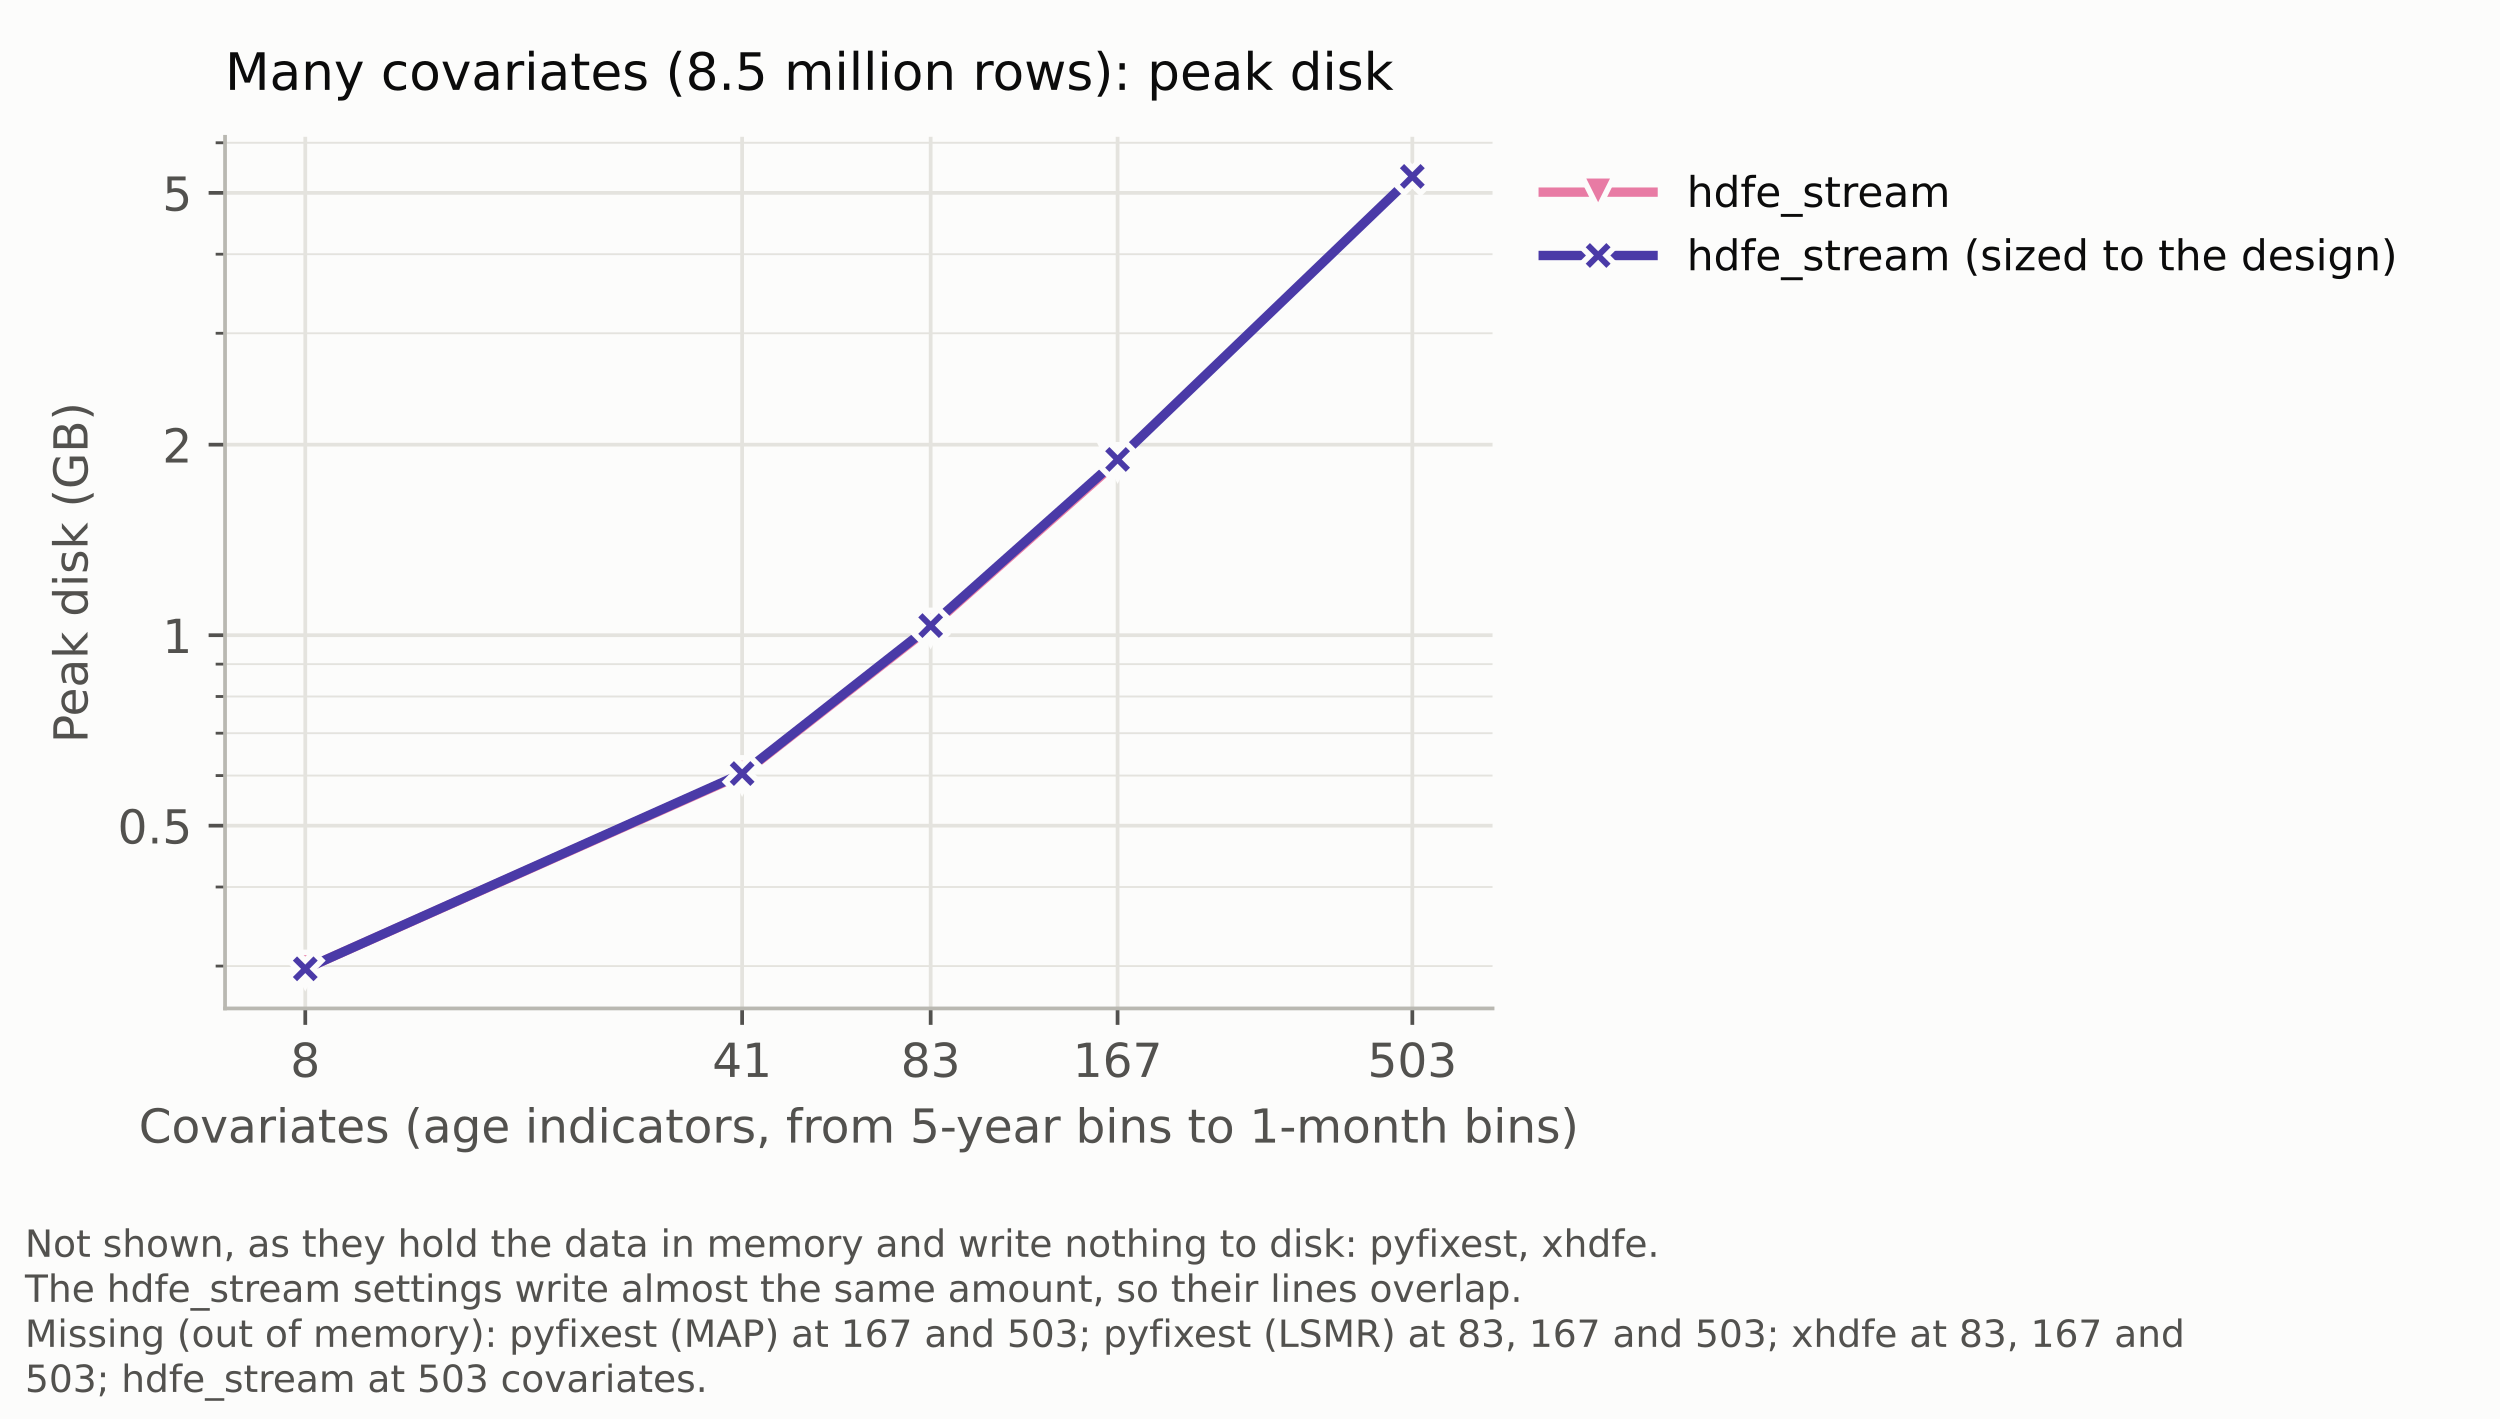
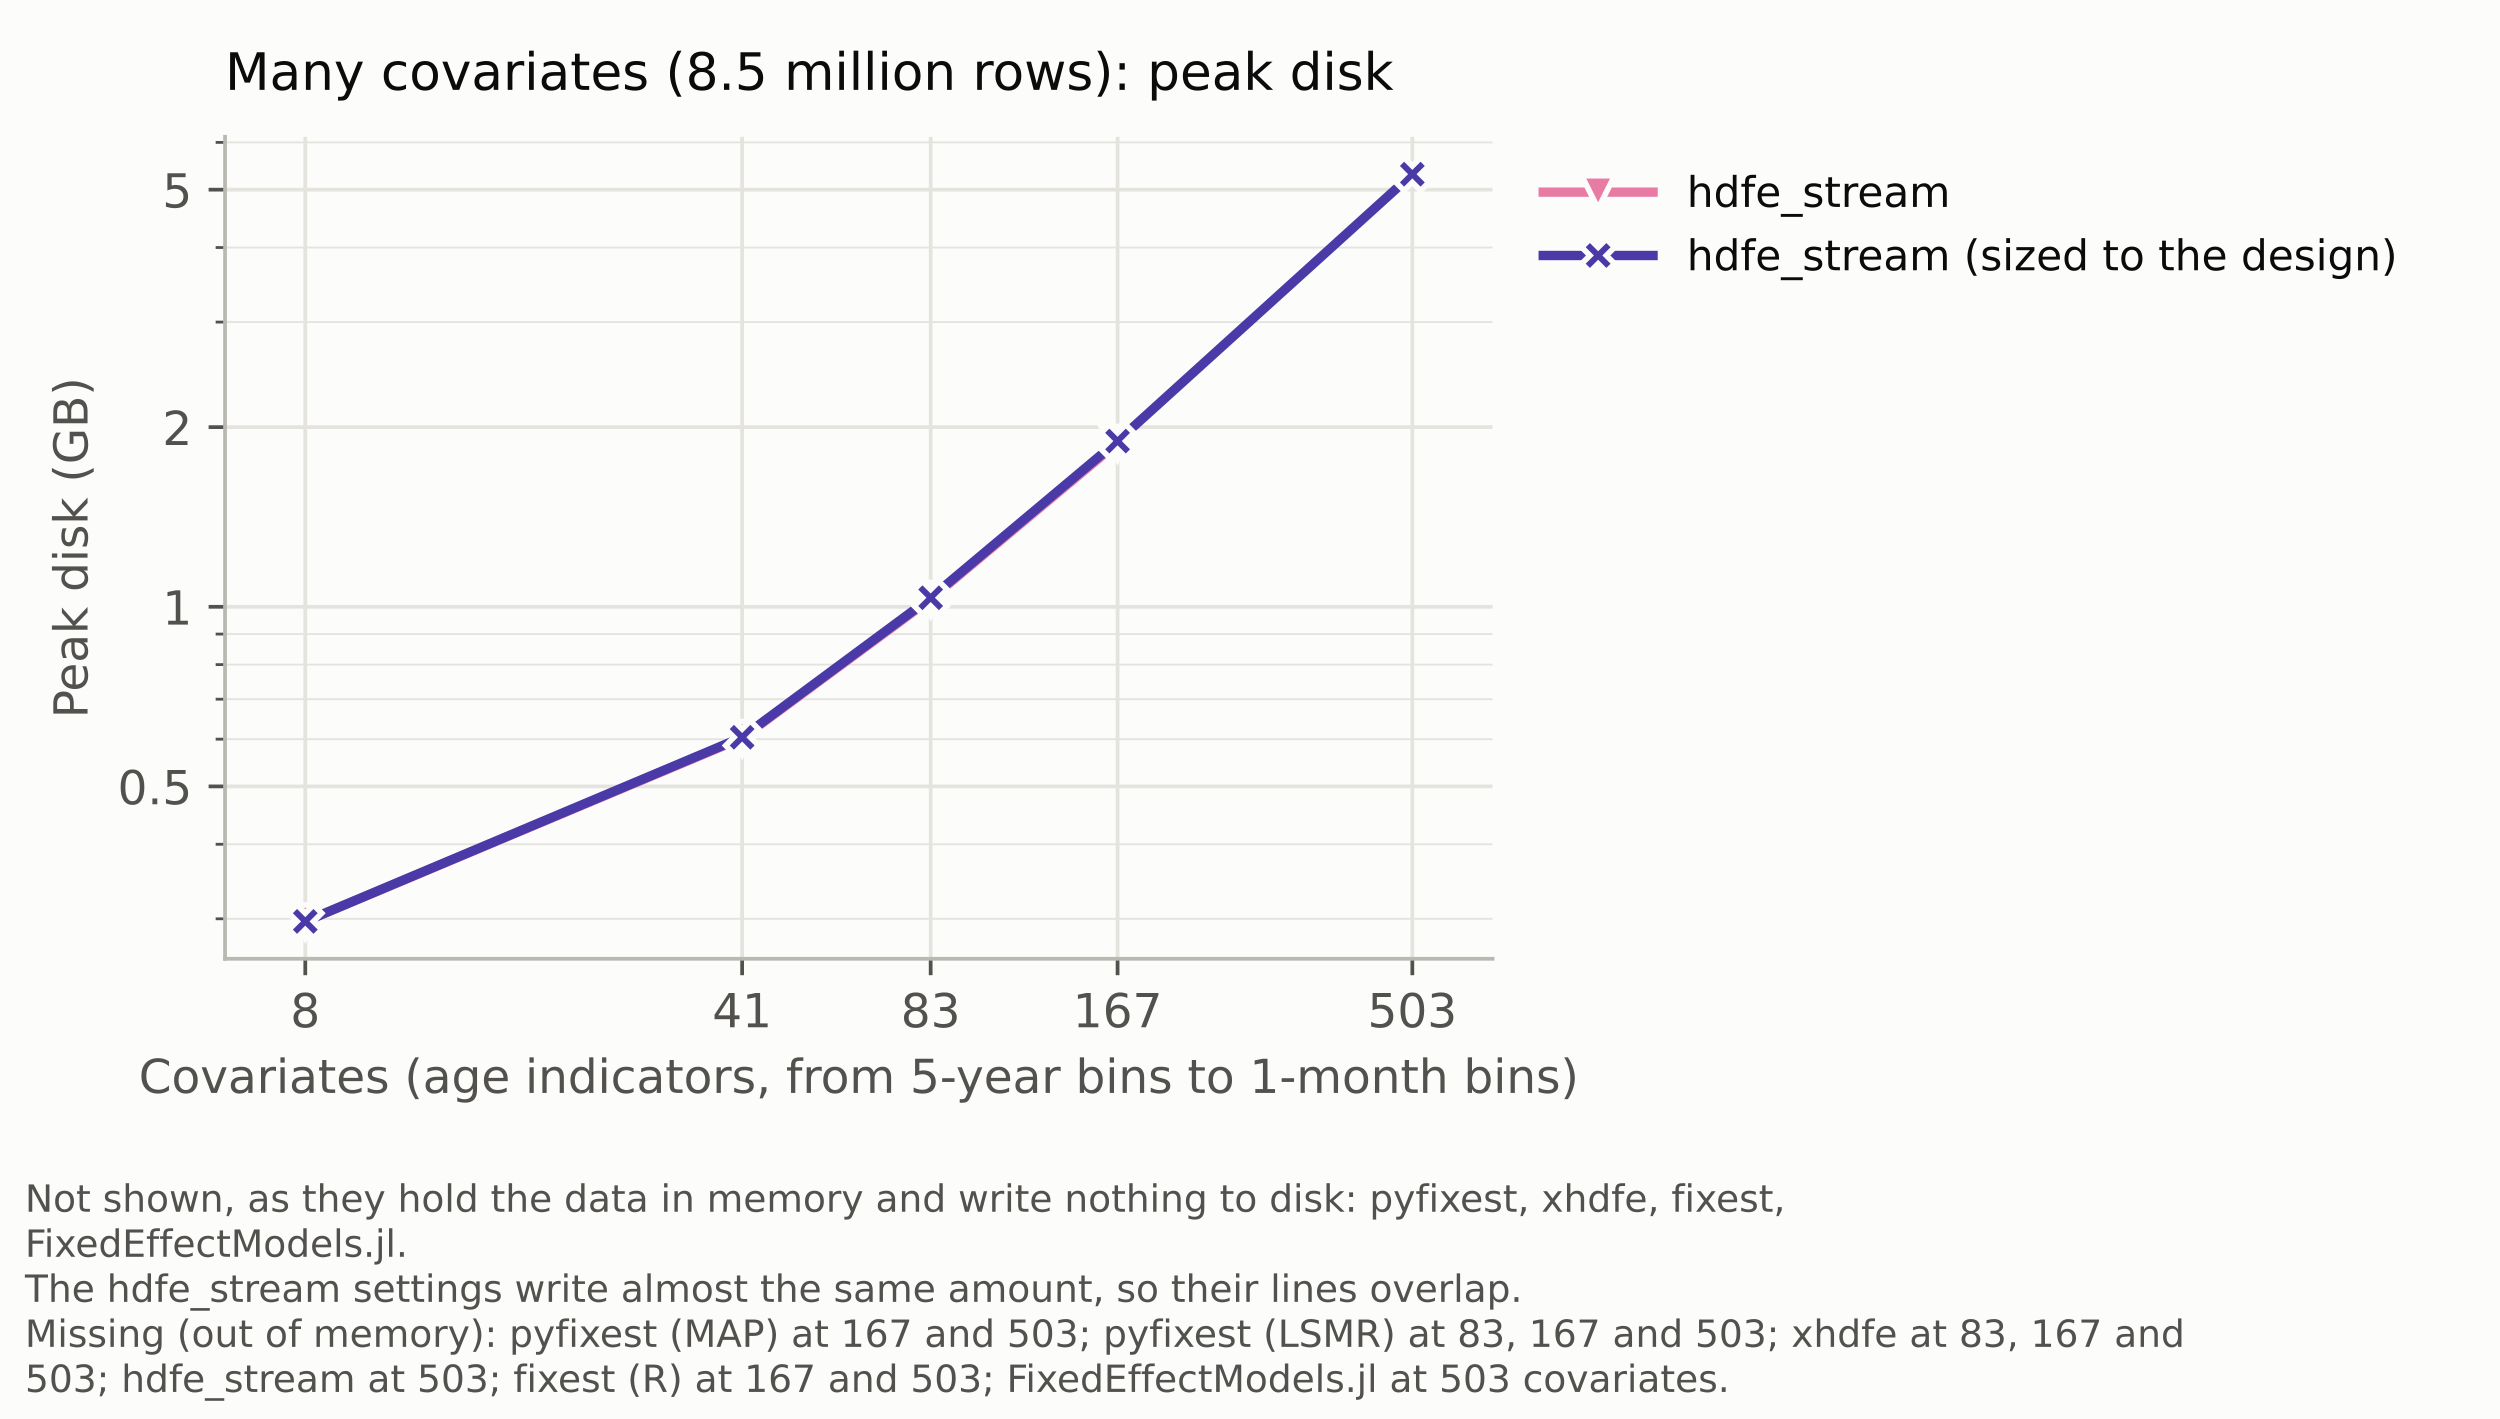
<svg xmlns="http://www.w3.org/2000/svg" xmlns:xlink="http://www.w3.org/1999/xlink" width="532.8pt" height="302.4pt" viewBox="0 0 532.8 302.4" version="1.1">
  <defs>
    <style type="text/css">*{stroke-linejoin: round; stroke-linecap: butt}</style>
  </defs>
  <g id="figure_1">
    <g id="patch_1">
      <path d="M 0 302.4  L 532.8 302.4  L 532.8 0  L 0 0  z " style="fill: #fcfcfb" />
    </g>
    <g id="axes_1">
      <g id="patch_2">
-         <path d="M 47.962 214.918  L 318.093 214.918  L 318.093 29.157  L 47.962 29.157  z " style="fill: #fcfcfb" />
+         <path d="M 47.962 204.334  L 318.093 204.334  L 318.093 29.157  L 47.962 29.157  z " style="fill: #fcfcfb" />
      </g>
      <g id="matplotlib.axis_1">
        <g id="xtick_1">
          <g id="line2d_1">
-             <path d="M 65.06 214.918  L 65.06 29.157  " clip-path="url(#pe41ebdf00c)" style="fill: none; stroke: #e4e3de; stroke-width: 0.8; stroke-linecap: square" />
+             <path d="M 65.06 204.334  L 65.06 29.157  " clip-path="url(#p4608668dfb)" style="fill: none; stroke: #e4e3de; stroke-width: 0.8; stroke-linecap: square" />
          </g>
          <g id="line2d_2">
            <defs>
              <path id="m8ed865f432" d="M 0 0  L 0 3.5  " style="stroke: #52514e; stroke-width: 0.8" />
            </defs>
            <g>
-               <use xlink:href="#m8ed865f432" x="65.06" y="214.918" style="fill: #52514e; stroke: #52514e; stroke-width: 0.8" />
+               <use xlink:href="#m8ed865f432" x="65.06" y="204.334" style="fill: #52514e; stroke: #52514e; stroke-width: 0.8" />
            </g>
          </g>
          <g id="text_1">
-             <text style="font-size: 10px; font-family: 'DejaVu Sans', 'Bitstream Vera Sans', 'Computer Modern Sans Serif', 'Lucida Grande', 'Verdana', 'Geneva', 'Lucid', 'Arial', 'Helvetica', 'Avant Garde', sans-serif; text-anchor: middle; fill: #52514e" x="65.06" y="229.515" transform="rotate(-0 65.0603 229.5153)">8</text>
+             <text style="font-size: 10px; font-family: 'DejaVu Sans', 'Bitstream Vera Sans', 'Computer Modern Sans Serif', 'Lucida Grande', 'Verdana', 'Geneva', 'Lucid', 'Arial', 'Helvetica', 'Avant Garde', sans-serif; text-anchor: middle; fill: #52514e" x="65.06" y="218.931" transform="rotate(-0 65.0603 218.9313)">8</text>
          </g>
        </g>
        <g id="xtick_2">
          <g id="line2d_3">
-             <path d="M 158.162 214.918  L 158.162 29.157  " clip-path="url(#pe41ebdf00c)" style="fill: none; stroke: #e4e3de; stroke-width: 0.8; stroke-linecap: square" />
+             <path d="M 158.162 204.334  L 158.162 29.157  " clip-path="url(#p4608668dfb)" style="fill: none; stroke: #e4e3de; stroke-width: 0.8; stroke-linecap: square" />
          </g>
          <g id="line2d_4">
            <g>
-               <use xlink:href="#m8ed865f432" x="158.162" y="214.918" style="fill: #52514e; stroke: #52514e; stroke-width: 0.8" />
+               <use xlink:href="#m8ed865f432" x="158.162" y="204.334" style="fill: #52514e; stroke: #52514e; stroke-width: 0.8" />
            </g>
          </g>
          <g id="text_2">
-             <text style="font-size: 10px; font-family: 'DejaVu Sans', 'Bitstream Vera Sans', 'Computer Modern Sans Serif', 'Lucida Grande', 'Verdana', 'Geneva', 'Lucid', 'Arial', 'Helvetica', 'Avant Garde', sans-serif; text-anchor: middle; fill: #52514e" x="158.162" y="229.515" transform="rotate(-0 158.1622 229.5153)">41</text>
+             <text style="font-size: 10px; font-family: 'DejaVu Sans', 'Bitstream Vera Sans', 'Computer Modern Sans Serif', 'Lucida Grande', 'Verdana', 'Geneva', 'Lucid', 'Arial', 'Helvetica', 'Avant Garde', sans-serif; text-anchor: middle; fill: #52514e" x="158.162" y="218.931" transform="rotate(-0 158.1622 218.9313)">41</text>
          </g>
        </g>
        <g id="xtick_3">
          <g id="line2d_5">
-             <path d="M 198.344 214.918  L 198.344 29.157  " clip-path="url(#pe41ebdf00c)" style="fill: none; stroke: #e4e3de; stroke-width: 0.8; stroke-linecap: square" />
+             <path d="M 198.344 204.334  L 198.344 29.157  " clip-path="url(#p4608668dfb)" style="fill: none; stroke: #e4e3de; stroke-width: 0.8; stroke-linecap: square" />
          </g>
          <g id="line2d_6">
            <g>
-               <use xlink:href="#m8ed865f432" x="198.344" y="214.918" style="fill: #52514e; stroke: #52514e; stroke-width: 0.8" />
+               <use xlink:href="#m8ed865f432" x="198.344" y="204.334" style="fill: #52514e; stroke: #52514e; stroke-width: 0.8" />
            </g>
          </g>
          <g id="text_3">
-             <text style="font-size: 10px; font-family: 'DejaVu Sans', 'Bitstream Vera Sans', 'Computer Modern Sans Serif', 'Lucida Grande', 'Verdana', 'Geneva', 'Lucid', 'Arial', 'Helvetica', 'Avant Garde', sans-serif; text-anchor: middle; fill: #52514e" x="198.344" y="229.515" transform="rotate(-0 198.3437 229.5153)">83</text>
+             <text style="font-size: 10px; font-family: 'DejaVu Sans', 'Bitstream Vera Sans', 'Computer Modern Sans Serif', 'Lucida Grande', 'Verdana', 'Geneva', 'Lucid', 'Arial', 'Helvetica', 'Avant Garde', sans-serif; text-anchor: middle; fill: #52514e" x="198.344" y="218.931" transform="rotate(-0 198.3437 218.9313)">83</text>
          </g>
        </g>
        <g id="xtick_4">
          <g id="line2d_7">
-             <path d="M 238.177 214.918  L 238.177 29.157  " clip-path="url(#pe41ebdf00c)" style="fill: none; stroke: #e4e3de; stroke-width: 0.8; stroke-linecap: square" />
+             <path d="M 238.177 204.334  L 238.177 29.157  " clip-path="url(#p4608668dfb)" style="fill: none; stroke: #e4e3de; stroke-width: 0.8; stroke-linecap: square" />
          </g>
          <g id="line2d_8">
            <g>
-               <use xlink:href="#m8ed865f432" x="238.177" y="214.918" style="fill: #52514e; stroke: #52514e; stroke-width: 0.8" />
+               <use xlink:href="#m8ed865f432" x="238.177" y="204.334" style="fill: #52514e; stroke: #52514e; stroke-width: 0.8" />
            </g>
          </g>
          <g id="text_4">
-             <text style="font-size: 10px; font-family: 'DejaVu Sans', 'Bitstream Vera Sans', 'Computer Modern Sans Serif', 'Lucida Grande', 'Verdana', 'Geneva', 'Lucid', 'Arial', 'Helvetica', 'Avant Garde', sans-serif; text-anchor: middle; fill: #52514e" x="238.177" y="229.515" transform="rotate(-0 238.1768 229.5153)">167</text>
+             <text style="font-size: 10px; font-family: 'DejaVu Sans', 'Bitstream Vera Sans', 'Computer Modern Sans Serif', 'Lucida Grande', 'Verdana', 'Geneva', 'Lucid', 'Arial', 'Helvetica', 'Avant Garde', sans-serif; text-anchor: middle; fill: #52514e" x="238.177" y="218.931" transform="rotate(-0 238.1768 218.9313)">167</text>
          </g>
        </g>
        <g id="xtick_5">
          <g id="line2d_9">
-             <path d="M 300.995 214.918  L 300.995 29.157  " clip-path="url(#pe41ebdf00c)" style="fill: none; stroke: #e4e3de; stroke-width: 0.8; stroke-linecap: square" />
+             <path d="M 300.995 204.334  L 300.995 29.157  " clip-path="url(#p4608668dfb)" style="fill: none; stroke: #e4e3de; stroke-width: 0.8; stroke-linecap: square" />
          </g>
          <g id="line2d_10">
            <g>
-               <use xlink:href="#m8ed865f432" x="300.995" y="214.918" style="fill: #52514e; stroke: #52514e; stroke-width: 0.8" />
+               <use xlink:href="#m8ed865f432" x="300.995" y="204.334" style="fill: #52514e; stroke: #52514e; stroke-width: 0.8" />
            </g>
          </g>
          <g id="text_5">
-             <text style="font-size: 10px; font-family: 'DejaVu Sans', 'Bitstream Vera Sans', 'Computer Modern Sans Serif', 'Lucida Grande', 'Verdana', 'Geneva', 'Lucid', 'Arial', 'Helvetica', 'Avant Garde', sans-serif; text-anchor: middle; fill: #52514e" x="300.995" y="229.515" transform="rotate(-0 300.9953 229.5153)">503</text>
+             <text style="font-size: 10px; font-family: 'DejaVu Sans', 'Bitstream Vera Sans', 'Computer Modern Sans Serif', 'Lucida Grande', 'Verdana', 'Geneva', 'Lucid', 'Arial', 'Helvetica', 'Avant Garde', sans-serif; text-anchor: middle; fill: #52514e" x="300.995" y="218.931" transform="rotate(-0 300.9953 218.9313)">503</text>
          </g>
        </g>
        <g id="text_6">
-           <text style="font-size: 10px; font-family: 'DejaVu Sans', 'Bitstream Vera Sans', 'Computer Modern Sans Serif', 'Lucida Grande', 'Verdana', 'Geneva', 'Lucid', 'Arial', 'Helvetica', 'Avant Garde', sans-serif; text-anchor: middle; fill: #52514e" x="183.028" y="243.516" transform="rotate(-0 183.0278 243.5161)">Covariates (age indicators, from 5-year bins to 1-month bins)</text>
+           <text style="font-size: 10px; font-family: 'DejaVu Sans', 'Bitstream Vera Sans', 'Computer Modern Sans Serif', 'Lucida Grande', 'Verdana', 'Geneva', 'Lucid', 'Arial', 'Helvetica', 'Avant Garde', sans-serif; text-anchor: middle; fill: #52514e" x="183.028" y="232.932" transform="rotate(-0 183.0278 232.9321)">Covariates (age indicators, from 5-year bins to 1-month bins)</text>
        </g>
      </g>
      <g id="matplotlib.axis_2">
        <g id="ytick_1">
          <g id="line2d_11">
-             <path d="M 47.962 175.966  L 318.093 175.966  " clip-path="url(#pe41ebdf00c)" style="fill: none; stroke: #e4e3de; stroke-width: 0.8; stroke-linecap: square" />
+             <path d="M 47.962 167.602  L 318.093 167.602  " clip-path="url(#p4608668dfb)" style="fill: none; stroke: #e4e3de; stroke-width: 0.8; stroke-linecap: square" />
          </g>
          <g id="line2d_12">
            <defs>
              <path id="mcf4f93b4a9" d="M 0 0  L -3.5 0  " style="stroke: #52514e; stroke-width: 0.8" />
            </defs>
            <g>
-               <use xlink:href="#mcf4f93b4a9" x="47.962" y="175.966" style="fill: #52514e; stroke: #52514e; stroke-width: 0.8" />
+               <use xlink:href="#mcf4f93b4a9" x="47.962" y="167.602" style="fill: #52514e; stroke: #52514e; stroke-width: 0.8" />
            </g>
          </g>
          <g id="text_7">
-             <text style="font-size: 10px; font-family: 'DejaVu Sans', 'Bitstream Vera Sans', 'Computer Modern Sans Serif', 'Lucida Grande', 'Verdana', 'Geneva', 'Lucid', 'Arial', 'Helvetica', 'Avant Garde', sans-serif; text-anchor: end; fill: #52514e" x="40.962" y="179.765" transform="rotate(-0 40.96234 179.7652)">0.5</text>
+             <text style="font-size: 10px; font-family: 'DejaVu Sans', 'Bitstream Vera Sans', 'Computer Modern Sans Serif', 'Lucida Grande', 'Verdana', 'Geneva', 'Lucid', 'Arial', 'Helvetica', 'Avant Garde', sans-serif; text-anchor: end; fill: #52514e" x="40.962" y="171.401" transform="rotate(-0 40.96234 171.4005)">0.5</text>
          </g>
        </g>
        <g id="ytick_2">
          <g id="line2d_13">
-             <path d="M 47.962 135.369  L 318.093 135.369  " clip-path="url(#pe41ebdf00c)" style="fill: none; stroke: #e4e3de; stroke-width: 0.8; stroke-linecap: square" />
+             <path d="M 47.962 129.317  L 318.093 129.317  " clip-path="url(#p4608668dfb)" style="fill: none; stroke: #e4e3de; stroke-width: 0.8; stroke-linecap: square" />
          </g>
          <g id="line2d_14">
            <g>
-               <use xlink:href="#mcf4f93b4a9" x="47.962" y="135.369" style="fill: #52514e; stroke: #52514e; stroke-width: 0.8" />
+               <use xlink:href="#mcf4f93b4a9" x="47.962" y="129.317" style="fill: #52514e; stroke: #52514e; stroke-width: 0.8" />
            </g>
          </g>
          <g id="text_8">
-             <text style="font-size: 10px; font-family: 'DejaVu Sans', 'Bitstream Vera Sans', 'Computer Modern Sans Serif', 'Lucida Grande', 'Verdana', 'Geneva', 'Lucid', 'Arial', 'Helvetica', 'Avant Garde', sans-serif; text-anchor: end; fill: #52514e" x="40.962" y="139.168" transform="rotate(-0 40.96234 139.1677)">1</text>
+             <text style="font-size: 10px; font-family: 'DejaVu Sans', 'Bitstream Vera Sans', 'Computer Modern Sans Serif', 'Lucida Grande', 'Verdana', 'Geneva', 'Lucid', 'Arial', 'Helvetica', 'Avant Garde', sans-serif; text-anchor: end; fill: #52514e" x="40.962" y="133.116" transform="rotate(-0 40.96234 133.1161)">1</text>
          </g>
        </g>
        <g id="ytick_3">
          <g id="line2d_15">
-             <path d="M 47.962 94.771  L 318.093 94.771  " clip-path="url(#pe41ebdf00c)" style="fill: none; stroke: #e4e3de; stroke-width: 0.8; stroke-linecap: square" />
+             <path d="M 47.962 91.033  L 318.093 91.033  " clip-path="url(#p4608668dfb)" style="fill: none; stroke: #e4e3de; stroke-width: 0.8; stroke-linecap: square" />
          </g>
          <g id="line2d_16">
            <g>
-               <use xlink:href="#mcf4f93b4a9" x="47.962" y="94.771" style="fill: #52514e; stroke: #52514e; stroke-width: 0.8" />
+               <use xlink:href="#mcf4f93b4a9" x="47.962" y="91.033" style="fill: #52514e; stroke: #52514e; stroke-width: 0.8" />
            </g>
          </g>
          <g id="text_9">
-             <text style="font-size: 10px; font-family: 'DejaVu Sans', 'Bitstream Vera Sans', 'Computer Modern Sans Serif', 'Lucida Grande', 'Verdana', 'Geneva', 'Lucid', 'Arial', 'Helvetica', 'Avant Garde', sans-serif; text-anchor: end; fill: #52514e" x="40.962" y="98.57" transform="rotate(-0 40.96234 98.57022)">2</text>
+             <text style="font-size: 10px; font-family: 'DejaVu Sans', 'Bitstream Vera Sans', 'Computer Modern Sans Serif', 'Lucida Grande', 'Verdana', 'Geneva', 'Lucid', 'Arial', 'Helvetica', 'Avant Garde', sans-serif; text-anchor: end; fill: #52514e" x="40.962" y="94.832" transform="rotate(-0 40.96234 94.83176)">2</text>
          </g>
        </g>
        <g id="ytick_4">
          <g id="line2d_17">
-             <path d="M 47.962 41.104  L 318.093 41.104  " clip-path="url(#pe41ebdf00c)" style="fill: none; stroke: #e4e3de; stroke-width: 0.8; stroke-linecap: square" />
+             <path d="M 47.962 40.424  L 318.093 40.424  " clip-path="url(#p4608668dfb)" style="fill: none; stroke: #e4e3de; stroke-width: 0.8; stroke-linecap: square" />
          </g>
          <g id="line2d_18">
            <g>
-               <use xlink:href="#mcf4f93b4a9" x="47.962" y="41.104" style="fill: #52514e; stroke: #52514e; stroke-width: 0.8" />
+               <use xlink:href="#mcf4f93b4a9" x="47.962" y="40.424" style="fill: #52514e; stroke: #52514e; stroke-width: 0.8" />
            </g>
          </g>
          <g id="text_10">
-             <text style="font-size: 10px; font-family: 'DejaVu Sans', 'Bitstream Vera Sans', 'Computer Modern Sans Serif', 'Lucida Grande', 'Verdana', 'Geneva', 'Lucid', 'Arial', 'Helvetica', 'Avant Garde', sans-serif; text-anchor: end; fill: #52514e" x="40.962" y="44.903" transform="rotate(-0 40.96234 44.90324)">5</text>
+             <text style="font-size: 10px; font-family: 'DejaVu Sans', 'Bitstream Vera Sans', 'Computer Modern Sans Serif', 'Lucida Grande', 'Verdana', 'Geneva', 'Lucid', 'Arial', 'Helvetica', 'Avant Garde', sans-serif; text-anchor: end; fill: #52514e" x="40.962" y="44.223" transform="rotate(-0 40.96234 44.22254)">5</text>
          </g>
        </g>
        <g id="ytick_5">
          <g id="line2d_19">
-             <path d="M 47.962 205.885  L 318.093 205.885  " clip-path="url(#pe41ebdf00c)" style="fill: none; stroke: #e4e3de; stroke-width: 0.4; stroke-linecap: square" />
+             <path d="M 47.962 195.816  L 318.093 195.816  " clip-path="url(#p4608668dfb)" style="fill: none; stroke: #e4e3de; stroke-width: 0.4; stroke-linecap: square" />
          </g>
          <g id="line2d_20">
            <defs>
              <path id="mec2caca15e" d="M 0 0  L -2 0  " style="stroke: #52514e; stroke-width: 0.6" />
            </defs>
            <g>
-               <use xlink:href="#mec2caca15e" x="47.962" y="205.885" style="fill: #52514e; stroke: #52514e; stroke-width: 0.6" />
+               <use xlink:href="#mec2caca15e" x="47.962" y="195.816" style="fill: #52514e; stroke: #52514e; stroke-width: 0.6" />
            </g>
          </g>
        </g>
        <g id="ytick_6">
          <g id="line2d_21">
-             <path d="M 47.962 189.036  L 318.093 189.036  " clip-path="url(#pe41ebdf00c)" style="fill: none; stroke: #e4e3de; stroke-width: 0.4; stroke-linecap: square" />
+             <path d="M 47.962 179.927  L 318.093 179.927  " clip-path="url(#p4608668dfb)" style="fill: none; stroke: #e4e3de; stroke-width: 0.4; stroke-linecap: square" />
          </g>
          <g id="line2d_22">
            <g>
-               <use xlink:href="#mec2caca15e" x="47.962" y="189.036" style="fill: #52514e; stroke: #52514e; stroke-width: 0.6" />
+               <use xlink:href="#mec2caca15e" x="47.962" y="179.927" style="fill: #52514e; stroke: #52514e; stroke-width: 0.6" />
            </g>
          </g>
        </g>
        <g id="ytick_7">
          <g id="line2d_23">
-             <path d="M 47.962 165.288  L 318.093 165.288  " clip-path="url(#pe41ebdf00c)" style="fill: none; stroke: #e4e3de; stroke-width: 0.4; stroke-linecap: square" />
+             <path d="M 47.962 157.532  L 318.093 157.532  " clip-path="url(#p4608668dfb)" style="fill: none; stroke: #e4e3de; stroke-width: 0.4; stroke-linecap: square" />
          </g>
          <g id="line2d_24">
            <g>
-               <use xlink:href="#mec2caca15e" x="47.962" y="165.288" style="fill: #52514e; stroke: #52514e; stroke-width: 0.6" />
+               <use xlink:href="#mec2caca15e" x="47.962" y="157.532" style="fill: #52514e; stroke: #52514e; stroke-width: 0.6" />
            </g>
          </g>
        </g>
        <g id="ytick_8">
          <g id="line2d_25">
-             <path d="M 47.962 156.259  L 318.093 156.259  " clip-path="url(#pe41ebdf00c)" style="fill: none; stroke: #e4e3de; stroke-width: 0.4; stroke-linecap: square" />
+             <path d="M 47.962 149.017  L 318.093 149.017  " clip-path="url(#p4608668dfb)" style="fill: none; stroke: #e4e3de; stroke-width: 0.4; stroke-linecap: square" />
          </g>
          <g id="line2d_26">
            <g>
-               <use xlink:href="#mec2caca15e" x="47.962" y="156.259" style="fill: #52514e; stroke: #52514e; stroke-width: 0.6" />
+               <use xlink:href="#mec2caca15e" x="47.962" y="149.017" style="fill: #52514e; stroke: #52514e; stroke-width: 0.6" />
            </g>
          </g>
        </g>
        <g id="ytick_9">
          <g id="line2d_27">
-             <path d="M 47.962 148.438  L 318.093 148.438  " clip-path="url(#pe41ebdf00c)" style="fill: none; stroke: #e4e3de; stroke-width: 0.4; stroke-linecap: square" />
+             <path d="M 47.962 141.642  L 318.093 141.642  " clip-path="url(#p4608668dfb)" style="fill: none; stroke: #e4e3de; stroke-width: 0.4; stroke-linecap: square" />
          </g>
          <g id="line2d_28">
            <g>
-               <use xlink:href="#mec2caca15e" x="47.962" y="148.438" style="fill: #52514e; stroke: #52514e; stroke-width: 0.6" />
+               <use xlink:href="#mec2caca15e" x="47.962" y="141.642" style="fill: #52514e; stroke: #52514e; stroke-width: 0.6" />
            </g>
          </g>
        </g>
        <g id="ytick_10">
          <g id="line2d_29">
-             <path d="M 47.962 141.54  L 318.093 141.54  " clip-path="url(#pe41ebdf00c)" style="fill: none; stroke: #e4e3de; stroke-width: 0.4; stroke-linecap: square" />
+             <path d="M 47.962 135.137  L 318.093 135.137  " clip-path="url(#p4608668dfb)" style="fill: none; stroke: #e4e3de; stroke-width: 0.4; stroke-linecap: square" />
          </g>
          <g id="line2d_30">
            <g>
-               <use xlink:href="#mec2caca15e" x="47.962" y="141.54" style="fill: #52514e; stroke: #52514e; stroke-width: 0.6" />
+               <use xlink:href="#mec2caca15e" x="47.962" y="135.137" style="fill: #52514e; stroke: #52514e; stroke-width: 0.6" />
            </g>
          </g>
        </g>
        <g id="ytick_11">
          <g id="line2d_31">
-             <path d="M 47.962 71.023  L 318.093 71.023  " clip-path="url(#pe41ebdf00c)" style="fill: none; stroke: #e4e3de; stroke-width: 0.4; stroke-linecap: square" />
+             <path d="M 47.962 68.638  L 318.093 68.638  " clip-path="url(#p4608668dfb)" style="fill: none; stroke: #e4e3de; stroke-width: 0.4; stroke-linecap: square" />
          </g>
          <g id="line2d_32">
            <g>
-               <use xlink:href="#mec2caca15e" x="47.962" y="71.023" style="fill: #52514e; stroke: #52514e; stroke-width: 0.6" />
+               <use xlink:href="#mec2caca15e" x="47.962" y="68.638" style="fill: #52514e; stroke: #52514e; stroke-width: 0.6" />
            </g>
          </g>
        </g>
        <g id="ytick_12">
          <g id="line2d_33">
-             <path d="M 47.962 54.174  L 318.093 54.174  " clip-path="url(#pe41ebdf00c)" style="fill: none; stroke: #e4e3de; stroke-width: 0.4; stroke-linecap: square" />
+             <path d="M 47.962 52.749  L 318.093 52.749  " clip-path="url(#p4608668dfb)" style="fill: none; stroke: #e4e3de; stroke-width: 0.4; stroke-linecap: square" />
          </g>
          <g id="line2d_34">
            <g>
-               <use xlink:href="#mec2caca15e" x="47.962" y="54.174" style="fill: #52514e; stroke: #52514e; stroke-width: 0.6" />
+               <use xlink:href="#mec2caca15e" x="47.962" y="52.749" style="fill: #52514e; stroke: #52514e; stroke-width: 0.6" />
            </g>
          </g>
        </g>
        <g id="ytick_13">
          <g id="line2d_35">
-             <path d="M 47.962 30.426  L 318.093 30.426  " clip-path="url(#pe41ebdf00c)" style="fill: none; stroke: #e4e3de; stroke-width: 0.4; stroke-linecap: square" />
+             <path d="M 47.962 30.354  L 318.093 30.354  " clip-path="url(#p4608668dfb)" style="fill: none; stroke: #e4e3de; stroke-width: 0.4; stroke-linecap: square" />
          </g>
          <g id="line2d_36">
            <g>
-               <use xlink:href="#mec2caca15e" x="47.962" y="30.426" style="fill: #52514e; stroke: #52514e; stroke-width: 0.6" />
+               <use xlink:href="#mec2caca15e" x="47.962" y="30.354" style="fill: #52514e; stroke: #52514e; stroke-width: 0.6" />
            </g>
          </g>
        </g>
        <g id="text_11">
-           <text style="font-size: 10px; font-family: 'DejaVu Sans', 'Bitstream Vera Sans', 'Computer Modern Sans Serif', 'Lucida Grande', 'Verdana', 'Geneva', 'Lucid', 'Arial', 'Helvetica', 'Avant Garde', sans-serif; text-anchor: middle; fill: #52514e" x="18.657" y="122.038" transform="rotate(-90 18.65687 122.0375)">Peak disk (GB)</text>
+           <text style="font-size: 10px; font-family: 'DejaVu Sans', 'Bitstream Vera Sans', 'Computer Modern Sans Serif', 'Lucida Grande', 'Verdana', 'Geneva', 'Lucid', 'Arial', 'Helvetica', 'Avant Garde', sans-serif; text-anchor: middle; fill: #52514e" x="18.657" y="116.746" transform="rotate(-90 18.65687 116.7455)">Peak disk (GB)</text>
        </g>
      </g>
      <g id="patch_3">
-         <path d="M 47.962 214.918  L 47.962 29.157  " style="fill: none; stroke: #b9b8b1; stroke-width: 0.8; stroke-linejoin: miter; stroke-linecap: square" />
+         <path d="M 47.962 204.334  L 47.962 29.157  " style="fill: none; stroke: #b9b8b1; stroke-width: 0.8; stroke-linejoin: miter; stroke-linecap: square" />
      </g>
      <g id="patch_4">
-         <path d="M 47.962 214.918  L 318.093 214.918  " style="fill: none; stroke: #b9b8b1; stroke-width: 0.8; stroke-linejoin: miter; stroke-linecap: square" />
+         <path d="M 47.962 204.334  L 318.093 204.334  " style="fill: none; stroke: #b9b8b1; stroke-width: 0.8; stroke-linejoin: miter; stroke-linecap: square" />
      </g>
      <g id="line2d_37">
-         <path d="M 65.06 206.474  L 158.162 165.025  L 198.344 133.592  L 238.177 98.296  " clip-path="url(#pe41ebdf00c)" style="fill: none; stroke: #e87ba4; stroke-width: 2; stroke-linecap: square" />
+         <path d="M 65.06 196.371  L 158.162 157.284  L 198.344 127.642  L 238.177 94.357  " clip-path="url(#p4608668dfb)" style="fill: none; stroke: #e87ba4; stroke-width: 2; stroke-linecap: square" />
        <defs>
          <path id="m9a6e6bebf3" d="M -0 3.5  L 3.5 -3.5  L -3.5 -3.5  z " style="stroke: #fcfcfb; stroke-width: 1.2; stroke-linejoin: miter" />
        </defs>
-         <g clip-path="url(#pe41ebdf00c)">
-           <use xlink:href="#m9a6e6bebf3" x="65.06" y="206.474" style="fill: #e87ba4; stroke: #fcfcfb; stroke-width: 1.2; stroke-linejoin: miter" />
-           <use xlink:href="#m9a6e6bebf3" x="158.162" y="165.025" style="fill: #e87ba4; stroke: #fcfcfb; stroke-width: 1.2; stroke-linejoin: miter" />
-           <use xlink:href="#m9a6e6bebf3" x="198.344" y="133.592" style="fill: #e87ba4; stroke: #fcfcfb; stroke-width: 1.2; stroke-linejoin: miter" />
-           <use xlink:href="#m9a6e6bebf3" x="238.177" y="98.296" style="fill: #e87ba4; stroke: #fcfcfb; stroke-width: 1.2; stroke-linejoin: miter" />
+         <g clip-path="url(#p4608668dfb)">
+           <use xlink:href="#m9a6e6bebf3" x="65.06" y="196.371" style="fill: #e87ba4; stroke: #fcfcfb; stroke-width: 1.2; stroke-linejoin: miter" />
+           <use xlink:href="#m9a6e6bebf3" x="158.162" y="157.284" style="fill: #e87ba4; stroke: #fcfcfb; stroke-width: 1.2; stroke-linejoin: miter" />
+           <use xlink:href="#m9a6e6bebf3" x="198.344" y="127.642" style="fill: #e87ba4; stroke: #fcfcfb; stroke-width: 1.2; stroke-linejoin: miter" />
+           <use xlink:href="#m9a6e6bebf3" x="238.177" y="94.357" style="fill: #e87ba4; stroke: #fcfcfb; stroke-width: 1.2; stroke-linejoin: miter" />
        </g>
      </g>
      <g id="line2d_38">
-         <path d="M 65.06 206.474  L 158.162 164.86  L 198.344 133.326  L 238.177 97.918  L 300.995 37.601  " clip-path="url(#pe41ebdf00c)" style="fill: none; stroke: #4a3aa7; stroke-width: 2; stroke-linecap: square" />
+         <path d="M 65.06 196.371  L 158.162 157.128  L 198.344 127.391  L 238.177 94  L 300.995 37.12  " clip-path="url(#p4608668dfb)" style="fill: none; stroke: #4a3aa7; stroke-width: 2; stroke-linecap: square" />
        <defs>
          <path id="m1806be16ce" d="M -1.75 3.5  L 0 1.75  L 1.75 3.5  L 3.5 1.75  L 1.75 0  L 3.5 -1.75  L 1.75 -3.5  L 0 -1.75  L -1.75 -3.5  L -3.5 -1.75  L -1.75 0  L -3.5 1.75  z " style="stroke: #fcfcfb; stroke-width: 1.2; stroke-linejoin: miter" />
        </defs>
-         <g clip-path="url(#pe41ebdf00c)">
-           <use xlink:href="#m1806be16ce" x="65.06" y="206.474" style="fill: #4a3aa7; stroke: #fcfcfb; stroke-width: 1.2; stroke-linejoin: miter" />
-           <use xlink:href="#m1806be16ce" x="158.162" y="164.86" style="fill: #4a3aa7; stroke: #fcfcfb; stroke-width: 1.2; stroke-linejoin: miter" />
-           <use xlink:href="#m1806be16ce" x="198.344" y="133.326" style="fill: #4a3aa7; stroke: #fcfcfb; stroke-width: 1.2; stroke-linejoin: miter" />
-           <use xlink:href="#m1806be16ce" x="238.177" y="97.918" style="fill: #4a3aa7; stroke: #fcfcfb; stroke-width: 1.2; stroke-linejoin: miter" />
-           <use xlink:href="#m1806be16ce" x="300.995" y="37.601" style="fill: #4a3aa7; stroke: #fcfcfb; stroke-width: 1.2; stroke-linejoin: miter" />
+         <g clip-path="url(#p4608668dfb)">
+           <use xlink:href="#m1806be16ce" x="65.06" y="196.371" style="fill: #4a3aa7; stroke: #fcfcfb; stroke-width: 1.2; stroke-linejoin: miter" />
+           <use xlink:href="#m1806be16ce" x="158.162" y="157.128" style="fill: #4a3aa7; stroke: #fcfcfb; stroke-width: 1.2; stroke-linejoin: miter" />
+           <use xlink:href="#m1806be16ce" x="198.344" y="127.391" style="fill: #4a3aa7; stroke: #fcfcfb; stroke-width: 1.2; stroke-linejoin: miter" />
+           <use xlink:href="#m1806be16ce" x="238.177" y="94" style="fill: #4a3aa7; stroke: #fcfcfb; stroke-width: 1.2; stroke-linejoin: miter" />
+           <use xlink:href="#m1806be16ce" x="300.995" y="37.12" style="fill: #4a3aa7; stroke: #fcfcfb; stroke-width: 1.2; stroke-linejoin: miter" />
        </g>
      </g>
      <g id="text_12">
        <text style="font-size: 11px; font-family: 'DejaVu Sans', 'Bitstream Vera Sans', 'Computer Modern Sans Serif', 'Lucida Grande', 'Verdana', 'Geneva', 'Lucid', 'Arial', 'Helvetica', 'Avant Garde', sans-serif; text-anchor: start; fill: #0b0b0b" x="47.962" y="19.157" transform="rotate(-0 47.96234 19.15742)">Many covariates (8.5 million rows): peak disk</text>
      </g>
      <g id="legend_1">
        <g id="line2d_39">
          <path d="M 328.895 40.946  L 340.595 40.946  L 352.295 40.946  " style="fill: none; stroke: #e87ba4; stroke-width: 2; stroke-linecap: square" />
          <g>
            <use xlink:href="#m9a6e6bebf3" x="340.595" y="40.946" style="fill: #e87ba4; stroke: #fcfcfb; stroke-width: 1.2; stroke-linejoin: miter" />
          </g>
        </g>
        <g id="text_13">
          <text style="font-size: 9px; font-family: 'DejaVu Sans', 'Bitstream Vera Sans', 'Computer Modern Sans Serif', 'Lucida Grande', 'Verdana', 'Geneva', 'Lucid', 'Arial', 'Helvetica', 'Avant Garde', sans-serif; text-anchor: start; fill: #0b0b0b" x="359.495" y="44.096" transform="rotate(-0 359.4946 44.09602)">hdfe_stream</text>
        </g>
        <g id="line2d_40">
          <path d="M 328.895 54.447  L 340.595 54.447  L 352.295 54.447  " style="fill: none; stroke: #4a3aa7; stroke-width: 2; stroke-linecap: square" />
          <g>
            <use xlink:href="#m1806be16ce" x="340.595" y="54.447" style="fill: #4a3aa7; stroke: #fcfcfb; stroke-width: 1.2; stroke-linejoin: miter" />
          </g>
        </g>
        <g id="text_14">
          <text style="font-size: 9px; font-family: 'DejaVu Sans', 'Bitstream Vera Sans', 'Computer Modern Sans Serif', 'Lucida Grande', 'Verdana', 'Geneva', 'Lucid', 'Arial', 'Helvetica', 'Avant Garde', sans-serif; text-anchor: start; fill: #0b0b0b" x="359.495" y="57.597" transform="rotate(-0 359.4946 57.59672)">hdfe_stream (sized to the design)</text>
        </g>
      </g>
    </g>
    <g id="text_15">
-       <text style="font-size: 8px; font-family: 'DejaVu Sans', 'Bitstream Vera Sans', 'Computer Modern Sans Serif', 'Lucida Grande', 'Verdana', 'Geneva', 'Lucid', 'Arial', 'Helvetica', 'Avant Garde', sans-serif; fill: #52514e" transform="translate(5.328 267.8468)">Not shown, as they hold the data in memory and write nothing to disk: pyfixest, xhdfe.</text>
+       <text style="font-size: 8px; font-family: 'DejaVu Sans', 'Bitstream Vera Sans', 'Computer Modern Sans Serif', 'Lucida Grande', 'Verdana', 'Geneva', 'Lucid', 'Arial', 'Helvetica', 'Avant Garde', sans-serif; fill: #52514e" transform="translate(5.328 258.2446)">Not shown, as they hold the data in memory and write nothing to disk: pyfixest, xhdfe, fixest,</text>
+       <text style="font-size: 8px; font-family: 'DejaVu Sans', 'Bitstream Vera Sans', 'Computer Modern Sans Serif', 'Lucida Grande', 'Verdana', 'Geneva', 'Lucid', 'Arial', 'Helvetica', 'Avant Garde', sans-serif; fill: #52514e" transform="translate(5.328 267.8468)">FixedEffectModels.jl.</text>
      <text style="font-size: 8px; font-family: 'DejaVu Sans', 'Bitstream Vera Sans', 'Computer Modern Sans Serif', 'Lucida Grande', 'Verdana', 'Geneva', 'Lucid', 'Arial', 'Helvetica', 'Avant Garde', sans-serif; fill: #52514e" transform="translate(5.328 277.449)">The hdfe_stream settings write almost the same amount, so their lines overlap.</text>
      <text style="font-size: 8px; font-family: 'DejaVu Sans', 'Bitstream Vera Sans', 'Computer Modern Sans Serif', 'Lucida Grande', 'Verdana', 'Geneva', 'Lucid', 'Arial', 'Helvetica', 'Avant Garde', sans-serif; fill: #52514e" transform="translate(5.328 287.0512)">Missing (out of memory): pyfixest (MAP) at 167 and 503; pyfixest (LSMR) at 83, 167 and 503; xhdfe at 83, 167 and</text>
-       <text style="font-size: 8px; font-family: 'DejaVu Sans', 'Bitstream Vera Sans', 'Computer Modern Sans Serif', 'Lucida Grande', 'Verdana', 'Geneva', 'Lucid', 'Arial', 'Helvetica', 'Avant Garde', sans-serif; fill: #52514e" transform="translate(5.328 296.6533)">503; hdfe_stream at 503 covariates.</text>
+       <text style="font-size: 8px; font-family: 'DejaVu Sans', 'Bitstream Vera Sans', 'Computer Modern Sans Serif', 'Lucida Grande', 'Verdana', 'Geneva', 'Lucid', 'Arial', 'Helvetica', 'Avant Garde', sans-serif; fill: #52514e" transform="translate(5.328 296.6533)">503; hdfe_stream at 503; fixest (R) at 167 and 503; FixedEffectModels.jl at 503 covariates.</text>
    </g>
  </g>
  <defs>
-     <clipPath id="pe41ebdf00c">
-       <rect x="47.962" y="29.157" width="270.131" height="185.76" />
+     <clipPath id="p4608668dfb">
+       <rect x="47.962" y="29.157" width="270.131" height="175.176" />
    </clipPath>
  </defs>
</svg>
